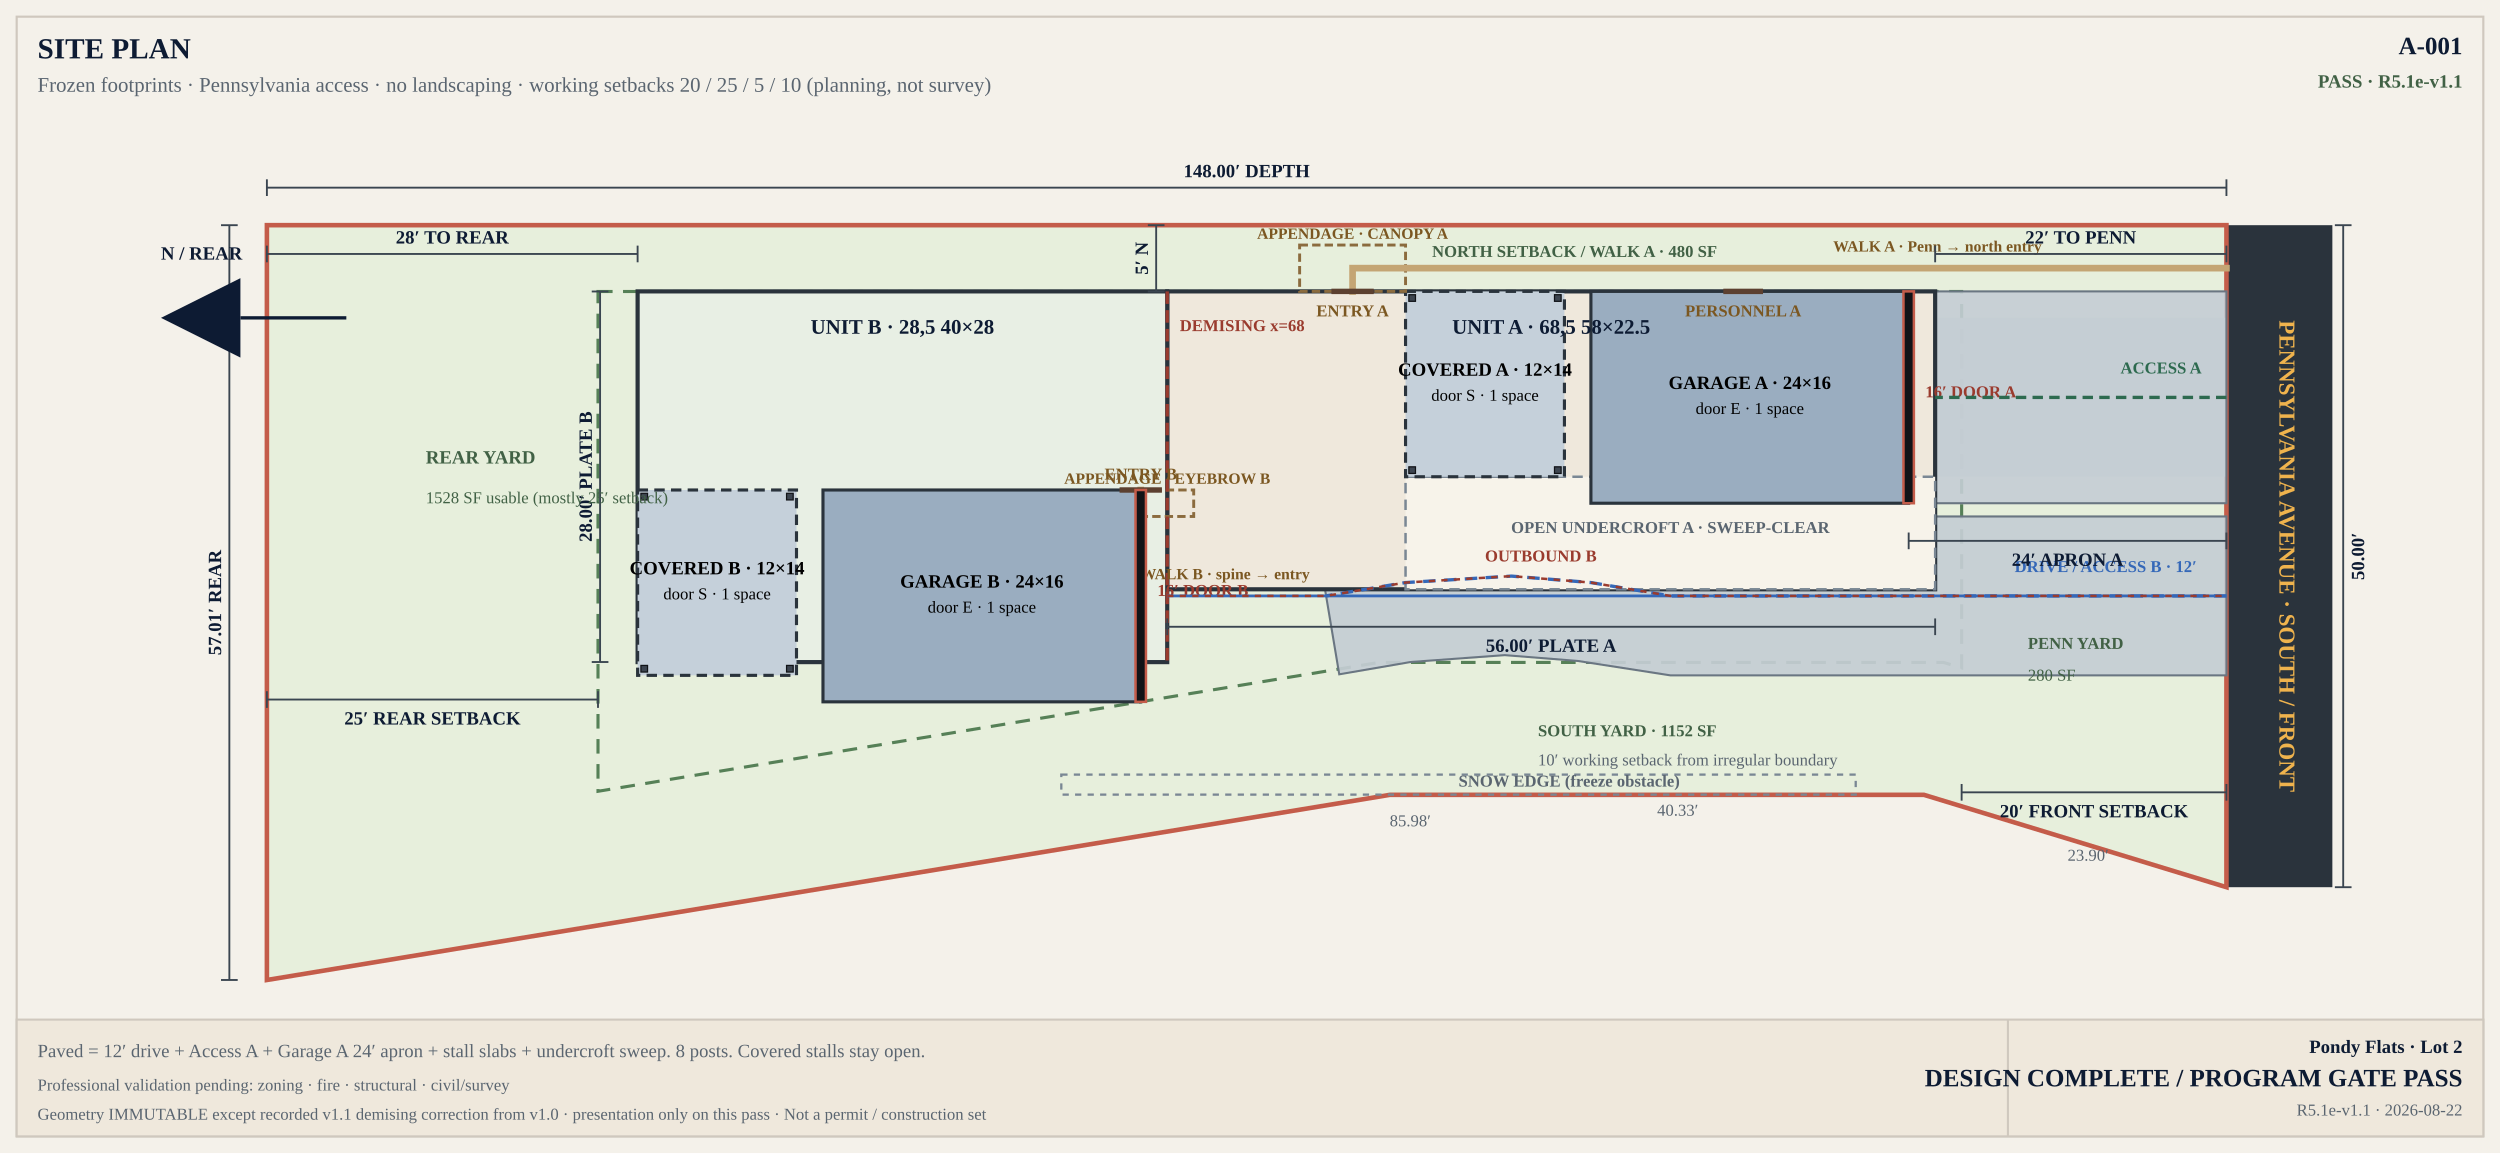
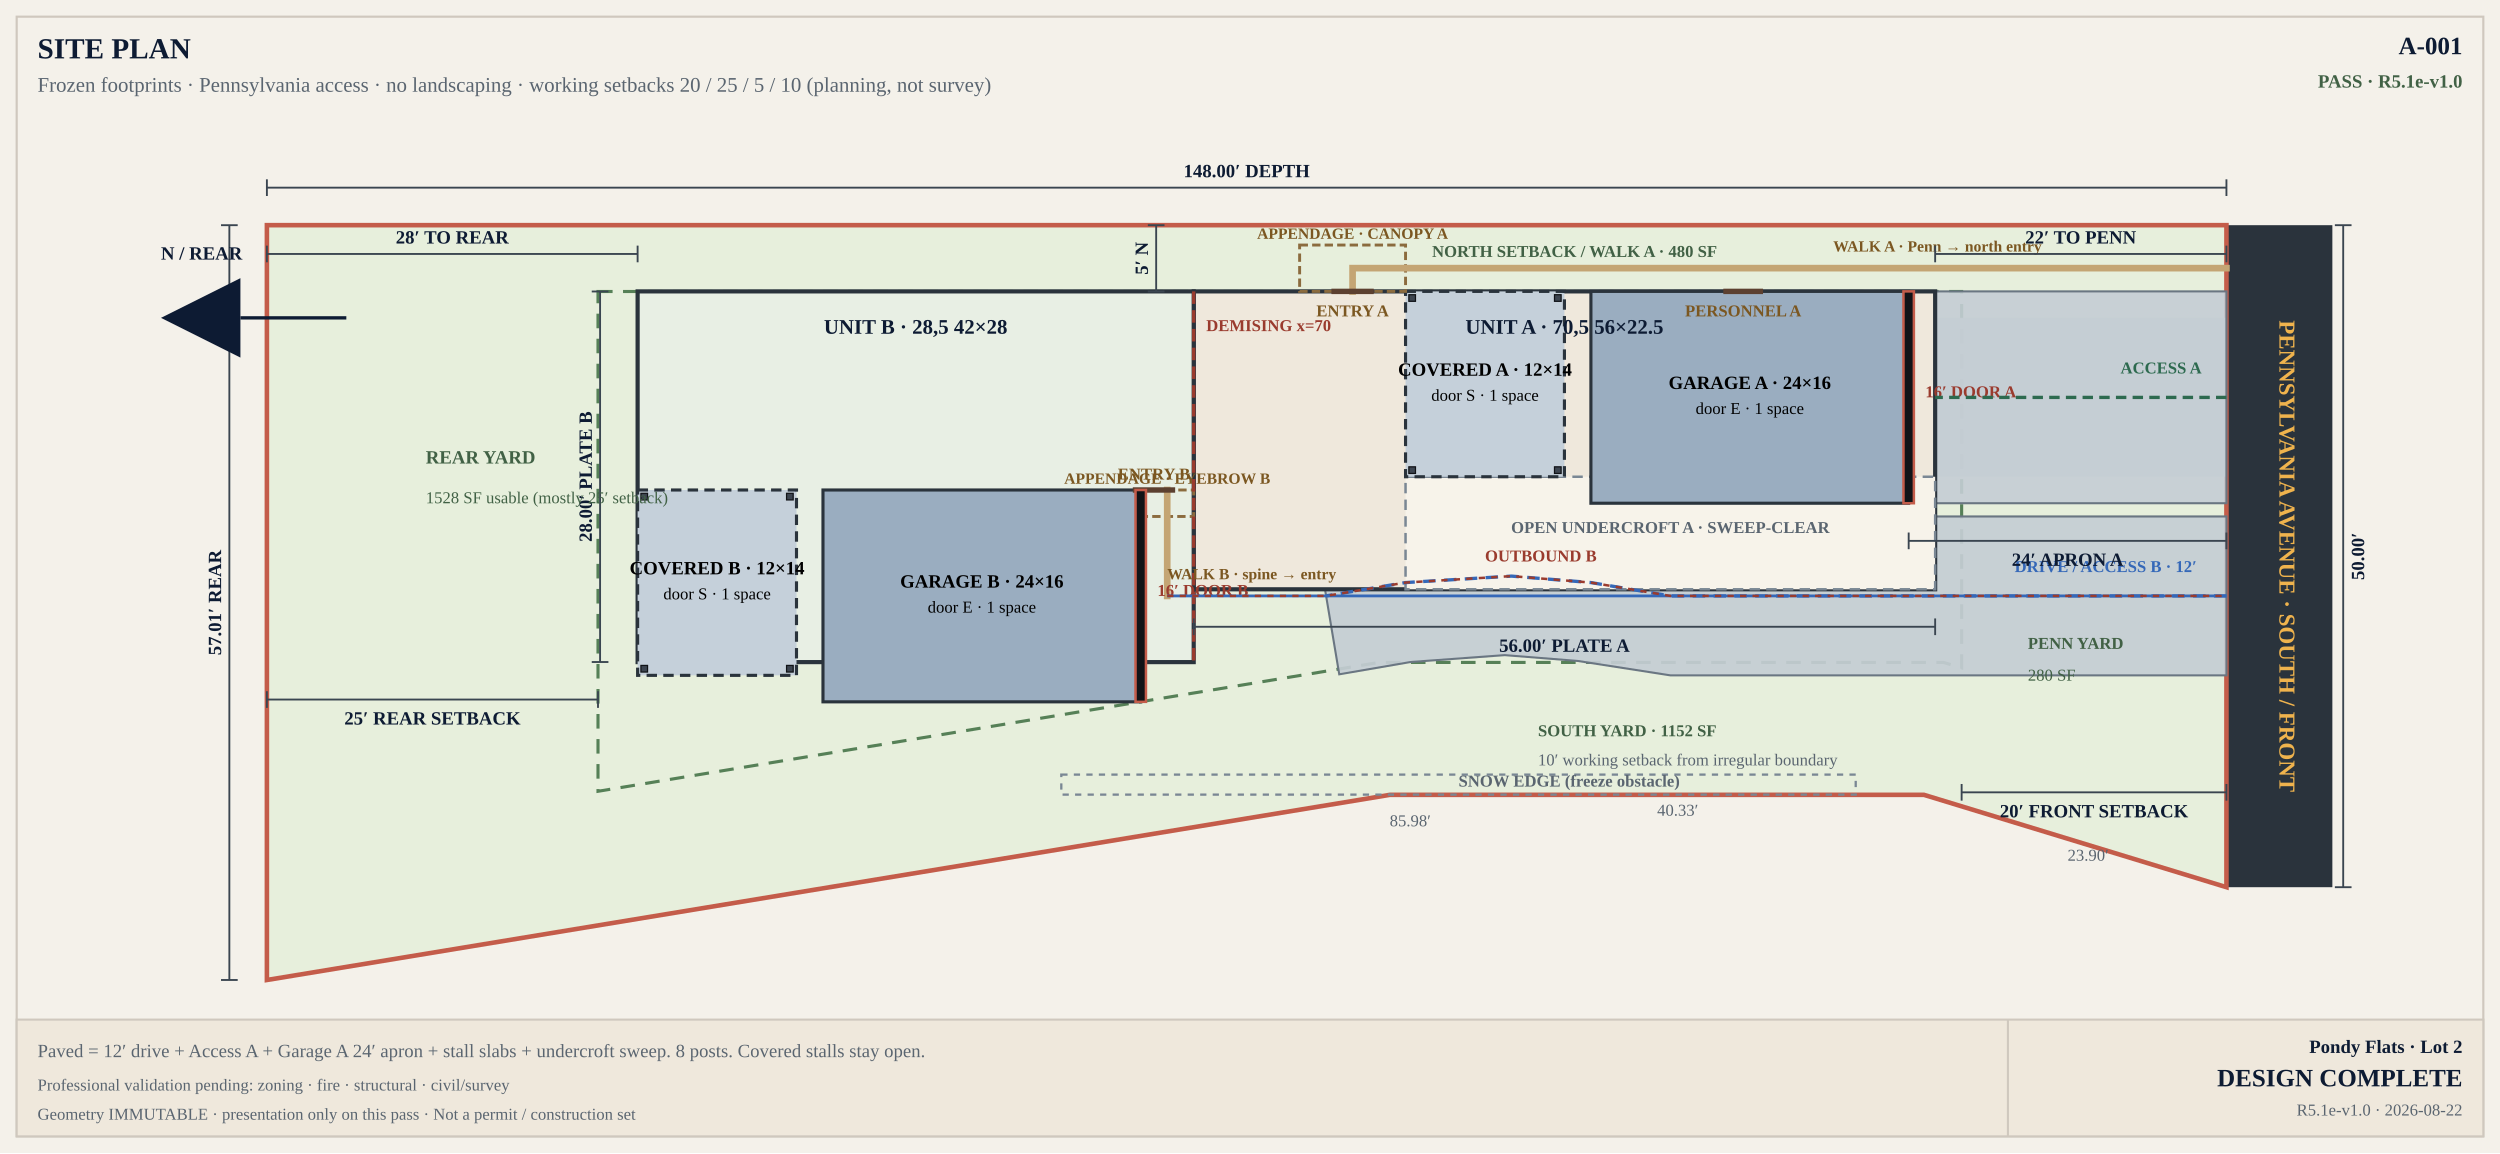
<svg xmlns="http://www.w3.org/2000/svg" viewBox="0 0 1199 553" width="1199" height="553" role="img" aria-label="R5.1e site plan">
  <rect width="1199" height="553" fill="#f4f1ea" />
  <rect x="8" y="8" width="1183" height="537" fill="none" stroke="#cfc8be" stroke-width="1.05" />
  <text x="18" y="28" font-size="14" font-weight="800" fill="#0d1b33">SITE PLAN</text>
  <text x="18" y="44" font-size="10" fill="#5a6570">Frozen footprints · Pennsylvania access · no landscaping · working setbacks 20 / 25 / 5 / 10 (planning, not survey)</text>
  <text x="1181" y="26" text-anchor="end" font-size="12" font-weight="900" fill="#0d1b33">A-001</text>
-   <text x="1181" y="42" text-anchor="end" font-size="9" font-weight="800" fill="#416145">PASS · R5.1e-v1.1</text>
+   <text x="1181" y="42" text-anchor="end" font-size="9" font-weight="800" fill="#416145">PASS · R5.1e-v1.0</text>
  <rect x="1067.8" y="108" width="50.8" height="317.5" fill="#2a333c" />
  <text x="1093.2" y="266.75" text-anchor="middle" font-size="11" font-weight="800" fill="#efb34d" transform="rotate(90 1093.2 266.75)">PENNSYLVANIA AVENUE · SOUTH / FRONT</text>
  <polygon points="128.0,108.0 1067.8,108.0 1067.8,425.5 922.7,381.2 666.6,381.2 128.0,470.0" fill="#e7efdc" stroke="#c45c4a" stroke-width="2.2" />
  <polygon points="286.8,139.8 940.8,139.8 940.8,320.3 932.1,317.7 661.4,317.7 286.8,379.5" fill="none" stroke="#568057" stroke-width="1.5" stroke-dasharray="7 5" />
  <polygon points="1067.8,247.7 921.8,247.7 801.1,247.7 769.3,241.9 728.1,238.3 671.7,241.4 629.7,248.2 642.3,323.4 676.5,317.5 721.7,314.2 756.7,317.0 801.1,323.9 921.8,323.9 1067.8,323.9" fill="#c5cdd4" fill-opacity="0.92" stroke="#6a7682" stroke-width="1" />
  <polygon points="1067.8,152.4 1017.0,152.4 953.5,152.4 928.1,152.4 928.1,228.6 953.5,228.6 1017.0,228.6 1067.8,228.6" fill="#c5cdd4" fill-opacity="0.85" stroke="none" />
  <rect x="915.4" y="139.75" width="152.4" height="101.6" fill="#c5cdd4" fill-opacity="0.9" stroke="#6a7682" stroke-width="1" />
-   <rect x="559.8" y="139.75" width="368.3" height="142.875" fill="#efe8dc" stroke="#2a333c" stroke-width="2" />
-   <rect x="305.8" y="139.75" width="254" height="177.8" fill="#e8efe4" stroke="#2a333c" stroke-width="2" />
+   <rect x="572.5" y="139.75" width="355.6" height="142.875" fill="#efe8dc" stroke="#2a333c" stroke-width="2" />
+   <rect x="305.8" y="139.75" width="266.7" height="177.8" fill="#e8efe4" stroke="#2a333c" stroke-width="2" />
  <rect x="674.1" y="228.65" width="254" height="53.975" fill="#f7f3ea" stroke="#7a8794" stroke-width="1.2" stroke-dasharray="5 3" />
  <text x="801.1" y="255.637" text-anchor="middle" font-size="8" font-weight="800" fill="#5a6570">OPEN UNDERCROFT A · SWEEP-CLEAR</text>
  <rect x="305.8" y="235" width="76.2" height="88.9" fill="#c5d0da" stroke="#2a333c" stroke-width="1.5" stroke-dasharray="5 3" />
  <text x="343.9" y="275.45" text-anchor="middle" font-size="9" font-weight="800">COVERED B · 12×14</text>
  <text x="343.9" y="287.45" text-anchor="middle" font-size="8">door S · 1 space</text>
  <rect x="394.7" y="235" width="152.4" height="101.6" fill="#9aadc0" stroke="#2a333c" stroke-width="1.5" stroke-dasharray="" />
  <text x="470.9" y="281.8" text-anchor="middle" font-size="9" font-weight="800">GARAGE B · 24×16</text>
  <text x="470.9" y="293.8" text-anchor="middle" font-size="8">door E · 1 space</text>
  <rect x="674.1" y="139.75" width="76.2" height="88.9" fill="#c5d0da" stroke="#2a333c" stroke-width="1.5" stroke-dasharray="5 3" />
  <text x="712.2" y="180.2" text-anchor="middle" font-size="9" font-weight="800">COVERED A · 12×14</text>
  <text x="712.2" y="192.2" text-anchor="middle" font-size="8">door S · 1 space</text>
  <rect x="763" y="139.75" width="152.4" height="101.6" fill="#9aadc0" stroke="#2a333c" stroke-width="1.5" stroke-dasharray="" />
  <text x="839.2" y="186.55" text-anchor="middle" font-size="9" font-weight="800">GARAGE A · 24×16</text>
  <text x="839.2" y="198.55" text-anchor="middle" font-size="8">door E · 1 space</text>
  <rect x="307.387" y="236.588" width="3.175" height="3.175" fill="#3d4550" stroke="#111317" stroke-width="0.6" />
  <rect x="377.237" y="236.588" width="3.175" height="3.175" fill="#3d4550" stroke="#111317" stroke-width="0.6" />
  <rect x="307.387" y="319.137" width="3.175" height="3.175" fill="#3d4550" stroke="#111317" stroke-width="0.6" />
  <rect x="377.237" y="319.137" width="3.175" height="3.175" fill="#3d4550" stroke="#111317" stroke-width="0.6" />
  <rect x="675.688" y="141.338" width="3.175" height="3.175" fill="#3d4550" stroke="#111317" stroke-width="0.6" />
  <rect x="745.537" y="141.338" width="3.175" height="3.175" fill="#3d4550" stroke="#111317" stroke-width="0.6" />
  <rect x="675.688" y="223.887" width="3.175" height="3.175" fill="#3d4550" stroke="#111317" stroke-width="0.6" />
  <rect x="745.537" y="223.887" width="3.175" height="3.175" fill="#3d4550" stroke="#111317" stroke-width="0.6" />
  <rect x="623.3" y="117.525" width="50.8" height="22.225" fill="none" stroke="#8b6b3e" stroke-width="1.4" stroke-dasharray="4 2" />
  <text x="648.7" y="114.525" text-anchor="middle" font-size="7.5" font-weight="800" fill="#7b5721">APPENDAGE · CANOPY A</text>
  <rect x="547.1" y="235" width="25.4" height="12.7" fill="none" stroke="#8b6b3e" stroke-width="1.4" stroke-dasharray="4 2" />
  <text x="559.8" y="232" text-anchor="middle" font-size="7.5" font-weight="800" fill="#7b5721">APPENDAGE · EYEBROW B</text>
-   <line x1="559.8" y1="139.75" x2="559.8" y2="317.55" stroke="#9a3b2e" stroke-width="1.6" stroke-dasharray="6 3" />
-   <text x="565.8" y="158.8" font-size="8" font-weight="800" fill="#9a3b2e">DEMISING x=68</text>
-   <text x="743.95" y="160.07" text-anchor="middle" font-size="10" font-weight="800" fill="#0d1b33">UNIT A · 68,5 58×22.5</text>
-   <text x="432.8" y="160.07" text-anchor="middle" font-size="10" font-weight="800" fill="#0d1b33">UNIT B · 28,5 40×28</text>
+   <line x1="572.5" y1="139.75" x2="572.5" y2="317.55" stroke="#9a3b2e" stroke-width="1.6" stroke-dasharray="6 3" />
+   <text x="578.5" y="158.8" font-size="8" font-weight="800" fill="#9a3b2e">DEMISING x=70</text>
+   <text x="750.3" y="160.07" text-anchor="middle" font-size="10" font-weight="800" fill="#0d1b33">UNIT A · 70,5 56×22.5</text>
+   <text x="439.15" y="160.07" text-anchor="middle" font-size="10" font-weight="800" fill="#0d1b33">UNIT B · 28,5 42×28</text>
  <polyline points="1067.8,128.6 648.7,128.6 648.7,139.8" fill="none" stroke="#c4a574" stroke-width="3.2" stroke-linecap="square" />
  <text x="879.205" y="120.637" font-size="7.5" font-weight="800" fill="#7b5721">WALK A · Penn → north entry</text>
-   <polyline points="547.1,285.8 547.1,235.0" fill="none" stroke="#c4a574" stroke-width="3.2" stroke-linecap="square" />
-   <text x="547.1" y="277.8" font-size="7.5" font-weight="800" fill="#7b5721">WALK B · spine → entry</text>
+   <polyline points="559.8,285.8 559.8,235.0" fill="none" stroke="#c4a574" stroke-width="3.2" stroke-linecap="square" />
+   <text x="559.8" y="277.8" font-size="7.5" font-weight="800" fill="#7b5721">WALK B · spine → entry</text>
  <line x1="638.54" y1="139.75" x2="658.86" y2="139.75" stroke="#5c4030" stroke-width="2.6" />
  <text x="648.7" y="151.75" text-anchor="middle" font-size="8" font-weight="800" fill="#7b5721">ENTRY A</text>
-   <line x1="536.94" y1="235" x2="557.26" y2="235" stroke="#5c4030" stroke-width="2.6" />
-   <text x="547.1" y="230" text-anchor="middle" font-size="8" font-weight="800" fill="#7b5721">ENTRY B</text>
+   <line x1="543.29" y1="235" x2="563.61" y2="235" stroke="#5c4030" stroke-width="2.6" />
+   <text x="553.45" y="230" text-anchor="middle" font-size="8" font-weight="800" fill="#7b5721">ENTRY B</text>
  <rect x="912.9" y="139.75" width="5" height="101.6" fill="#111317" stroke="#c45c4a" stroke-width="1.2" />
  <text x="923.4" y="190.55" font-size="8" font-weight="800" fill="#9a3b2e">16′ DOOR A</text>
  <rect x="544.6" y="235" width="5" height="101.6" fill="#111317" stroke="#c45c4a" stroke-width="1.2" />
  <text x="555.1" y="285.8" font-size="8" font-weight="800" fill="#9a3b2e">16′ DOOR B</text>
  <line x1="826.5" y1="139.75" x2="845.55" y2="139.75" stroke="#5c4030" stroke-width="2.6" />
  <text x="836.025" y="151.75" text-anchor="middle" font-size="8" font-weight="800" fill="#7b5721">PERSONNEL A</text>
  <polygon points="509.0,371.5 890.0,371.5 890.0,381.1 509.0,381.1" fill="none" stroke="#7a8794" stroke-width="1.1" stroke-dasharray="3 3" />
  <text x="699.5" y="377.24" font-size="8" fill="#5a6570" font-weight="700">SNOW EDGE (freeze obstacle)</text>
  <polyline points="1067.8,285.8 921.8,285.8 801.1,285.8 763.0,279.4 724.9,276.3 674.1,279.4 636.0,285.8" fill="none" stroke="#3568b8" stroke-width="1.6" stroke-dasharray="6 4" />
  <polyline points="1067.8,190.6 1017.0,190.6 953.5,190.6 928.1,190.6" fill="none" stroke="#2d6a4f" stroke-width="1.6" stroke-dasharray="5 3" />
  <polyline points="1067.8,285.8 921.8,285.8 763.0,285.8 636.0,285.8 559.8,285.8" fill="none" stroke="#3568b8" stroke-width="1.35" />
  <polyline points="559.8,285.8 636.0,285.8 674.1,279.4 724.9,276.3 763.0,279.4 801.1,285.8 921.8,285.8 1067.8,285.8" fill="none" stroke="#9a3b2e" stroke-width="1.2" stroke-dasharray="3 3" />
  <text x="1017" y="179.12" font-size="8" font-weight="800" fill="#2d6a4f">ACCESS A</text>
  <text x="966.2" y="274.37" font-size="8" font-weight="800" fill="#3568b8">DRIVE / ACCESS B · 12′</text>
  <text x="712.2" y="269.29" font-size="8" font-weight="800" fill="#9a3b2e">OUTBOUND B</text>
  <g class="dim">
    <line x1="128.0" y1="90.0" x2="1067.8" y2="90.0" stroke="#3a4550" stroke-width="0.9" />
    <line x1="128.0" y1="86.0" x2="128.0" y2="94.0" stroke="#3a4550" stroke-width="0.9" />
    <line x1="1067.8" y1="86.0" x2="1067.8" y2="94.0" stroke="#3a4550" stroke-width="0.9" />
    <text x="597.9" y="85.0" text-anchor="middle" font-size="9" font-weight="800" fill="#0d1b33">148.00′ DEPTH</text>
  </g>
  <g class="dim">
    <line x1="1123.8" y1="108.0" x2="1123.8" y2="425.5" stroke="#3a4550" stroke-width="0.9" />
    <line x1="1119.8" y1="108.0" x2="1127.8" y2="108.0" stroke="#3a4550" stroke-width="0.9" />
    <line x1="1119.8" y1="425.5" x2="1127.8" y2="425.5" stroke="#3a4550" stroke-width="0.9" />
    <text transform="rotate(-90 1130.8 266.8)" x="1130.8" y="266.8" text-anchor="middle" dominant-baseline="central" font-size="9" font-weight="800" fill="#0d1b33">50.00′</text>
  </g>
  <g class="dim">
    <line x1="110.0" y1="108.0" x2="110.0" y2="470.0" stroke="#3a4550" stroke-width="0.9" />
    <line x1="106.0" y1="108.0" x2="114.0" y2="108.0" stroke="#3a4550" stroke-width="0.9" />
    <line x1="106.0" y1="470.0" x2="114.0" y2="470.0" stroke="#3a4550" stroke-width="0.9" />
    <text transform="rotate(-90 103.0 289.0)" x="103.0" y="289.0" text-anchor="middle" dominant-baseline="central" font-size="9" font-weight="800" fill="#0d1b33">57.01′ REAR</text>
  </g>
  <g class="dim">
    <line x1="928.1" y1="121.8" x2="1067.8" y2="121.8" stroke="#3a4550" stroke-width="0.9" />
    <line x1="928.1" y1="117.8" x2="928.1" y2="125.8" stroke="#3a4550" stroke-width="0.9" />
    <line x1="1067.8" y1="117.8" x2="1067.8" y2="125.8" stroke="#3a4550" stroke-width="0.9" />
    <text x="997.9" y="116.8" text-anchor="middle" font-size="9" font-weight="800" fill="#0d1b33">22′ TO PENN</text>
  </g>
  <g class="dim">
    <line x1="915.4" y1="259.4" x2="1067.8" y2="259.4" stroke="#3a4550" stroke-width="0.9" />
    <line x1="915.4" y1="255.4" x2="915.4" y2="263.4" stroke="#3a4550" stroke-width="0.9" />
    <line x1="1067.8" y1="255.4" x2="1067.8" y2="263.4" stroke="#3a4550" stroke-width="0.9" />
    <text x="991.6" y="271.4" text-anchor="middle" font-size="9" font-weight="800" fill="#0d1b33">24′ APRON A</text>
  </g>
  <g class="dim">
    <line x1="128.0" y1="121.8" x2="305.8" y2="121.8" stroke="#3a4550" stroke-width="0.9" />
    <line x1="128.0" y1="117.8" x2="128.0" y2="125.8" stroke="#3a4550" stroke-width="0.9" />
    <line x1="305.8" y1="117.8" x2="305.8" y2="125.8" stroke="#3a4550" stroke-width="0.9" />
    <text x="216.9" y="116.8" text-anchor="middle" font-size="9" font-weight="800" fill="#0d1b33">28′ TO REAR</text>
  </g>
  <g class="dim">
    <line x1="128.0" y1="335.5" x2="286.8" y2="335.5" stroke="#3a4550" stroke-width="0.9" />
    <line x1="128.0" y1="331.5" x2="128.0" y2="339.5" stroke="#3a4550" stroke-width="0.9" />
    <line x1="286.8" y1="331.5" x2="286.8" y2="339.5" stroke="#3a4550" stroke-width="0.9" />
    <text x="207.4" y="347.5" text-anchor="middle" font-size="9" font-weight="800" fill="#0d1b33">25′ REAR SETBACK</text>
  </g>
  <g class="dim">
    <line x1="940.8" y1="380.0" x2="1067.8" y2="380.0" stroke="#3a4550" stroke-width="0.9" />
    <line x1="940.8" y1="376.0" x2="940.8" y2="384.0" stroke="#3a4550" stroke-width="0.9" />
    <line x1="1067.8" y1="376.0" x2="1067.8" y2="384.0" stroke="#3a4550" stroke-width="0.9" />
    <text x="1004.3" y="392.0" text-anchor="middle" font-size="9" font-weight="800" fill="#0d1b33">20′ FRONT SETBACK</text>
  </g>
  <g class="dim">
    <line x1="554.5" y1="108.0" x2="554.5" y2="139.8" stroke="#3a4550" stroke-width="0.9" />
    <line x1="550.5" y1="108.0" x2="558.5" y2="108.0" stroke="#3a4550" stroke-width="0.9" />
    <line x1="550.5" y1="139.8" x2="558.5" y2="139.8" stroke="#3a4550" stroke-width="0.9" />
    <text transform="rotate(-90 547.5 123.9)" x="547.5" y="123.9" text-anchor="middle" dominant-baseline="central" font-size="9" font-weight="800" fill="#0d1b33">5′ N</text>
  </g>
  <g class="dim">
-     <line x1="559.8" y1="300.6" x2="928.1" y2="300.6" stroke="#3a4550" stroke-width="0.9" />
-     <line x1="559.8" y1="296.6" x2="559.8" y2="304.6" stroke="#3a4550" stroke-width="0.9" />
+     <line x1="572.5" y1="300.6" x2="928.1" y2="300.6" stroke="#3a4550" stroke-width="0.9" />
+     <line x1="572.5" y1="296.6" x2="572.5" y2="304.6" stroke="#3a4550" stroke-width="0.9" />
    <line x1="928.1" y1="296.6" x2="928.1" y2="304.6" stroke="#3a4550" stroke-width="0.9" />
-     <text x="743.9" y="312.6" text-anchor="middle" font-size="9" font-weight="800" fill="#0d1b33">56.00′ PLATE A</text>
+     <text x="750.3" y="312.6" text-anchor="middle" font-size="9" font-weight="800" fill="#0d1b33">56.00′ PLATE A</text>
  </g>
  <g class="dim">
    <line x1="287.8" y1="139.8" x2="287.8" y2="317.5" stroke="#3a4550" stroke-width="0.9" />
    <line x1="283.8" y1="139.8" x2="291.8" y2="139.8" stroke="#3a4550" stroke-width="0.9" />
    <line x1="283.8" y1="317.5" x2="291.8" y2="317.5" stroke="#3a4550" stroke-width="0.9" />
    <text transform="rotate(-90 280.8 228.6)" x="280.8" y="228.6" text-anchor="middle" dominant-baseline="central" font-size="9" font-weight="800" fill="#0d1b33">28.00′ PLATE B</text>
  </g>
  <text x="204.2" y="222.3" font-size="9" font-weight="800" fill="#416145">REAR YARD</text>
  <text x="204.2" y="241.35" font-size="8" fill="#416145">1528 SF usable (mostly 25′ setback)</text>
  <text x="686.8" y="123.24" font-size="8" font-weight="800" fill="#416145">NORTH SETBACK / WALK A · 480 SF</text>
  <text x="972.55" y="311.2" font-size="8" font-weight="800" fill="#416145">PENN YARD</text>
  <text x="972.55" y="326.44" font-size="8" fill="#416145">280 SF</text>
  <text x="737.6" y="353.11" font-size="8" font-weight="800" fill="#416145">SOUTH YARD · 1152 SF</text>
  <text x="737.6" y="367.08" font-size="8" fill="#5a6570">10′ working setback from irregular boundary</text>
  <polygon points="115.3,133.4 77.2,152.45 115.3,171.5" fill="#0d1b33" />
  <line x1="115.3" y1="152.45" x2="166.1" y2="152.45" stroke="#0d1b33" stroke-width="1.6" />
  <text x="77.2" y="124.51" font-size="9" font-weight="800" fill="#0d1b33">N / REAR</text>
  <text x="666.48" y="396.29" font-size="8" fill="#5a6570">85.98′</text>
  <text x="794.75" y="391.21" font-size="8" fill="#5a6570">40.33′</text>
  <text x="991.6" y="412.8" font-size="8" fill="#5a6570">23.90′</text>
  <rect x="8" y="489" width="1183" height="56" fill="#efe8dc" stroke="#cfc8be" stroke-width="1" />
  <line x1="963" y1="489" x2="963" y2="545" stroke="#cfc8be" />
  <text x="18" y="507" font-size="9" fill="#5a6570">Paved = 12′ drive + Access A + Garage A 24′ apron + stall slabs + undercroft sweep. 8 posts. Covered stalls stay open.</text>
  <text x="18" y="523" font-size="8" fill="#5a6570">Professional validation pending: zoning · fire · structural · civil/survey</text>
-   <text x="18" y="537" font-size="8" fill="#5a6570">Geometry IMMUTABLE except recorded v1.1 demising correction from v1.0 · presentation only on this pass · Not a permit / construction set</text>
+   <text x="18" y="537" font-size="8" fill="#5a6570">Geometry IMMUTABLE · presentation only on this pass · Not a permit / construction set</text>
  <text x="1181" y="505" text-anchor="end" font-size="9" font-weight="800" fill="#0d1b33">Pondy Flats · Lot 2</text>
-   <text x="1181" y="521" text-anchor="end" font-size="12" font-weight="900" fill="#0d1b33">DESIGN COMPLETE / PROGRAM GATE PASS</text>
-   <text x="1181" y="535" text-anchor="end" font-size="8" fill="#5a6570">R5.1e-v1.1 · 2026-08-22</text>
+   <text x="1181" y="521" text-anchor="end" font-size="12" font-weight="900" fill="#0d1b33">DESIGN COMPLETE</text>
+   <text x="1181" y="535" text-anchor="end" font-size="8" fill="#5a6570">R5.1e-v1.0 · 2026-08-22</text>
</svg>
